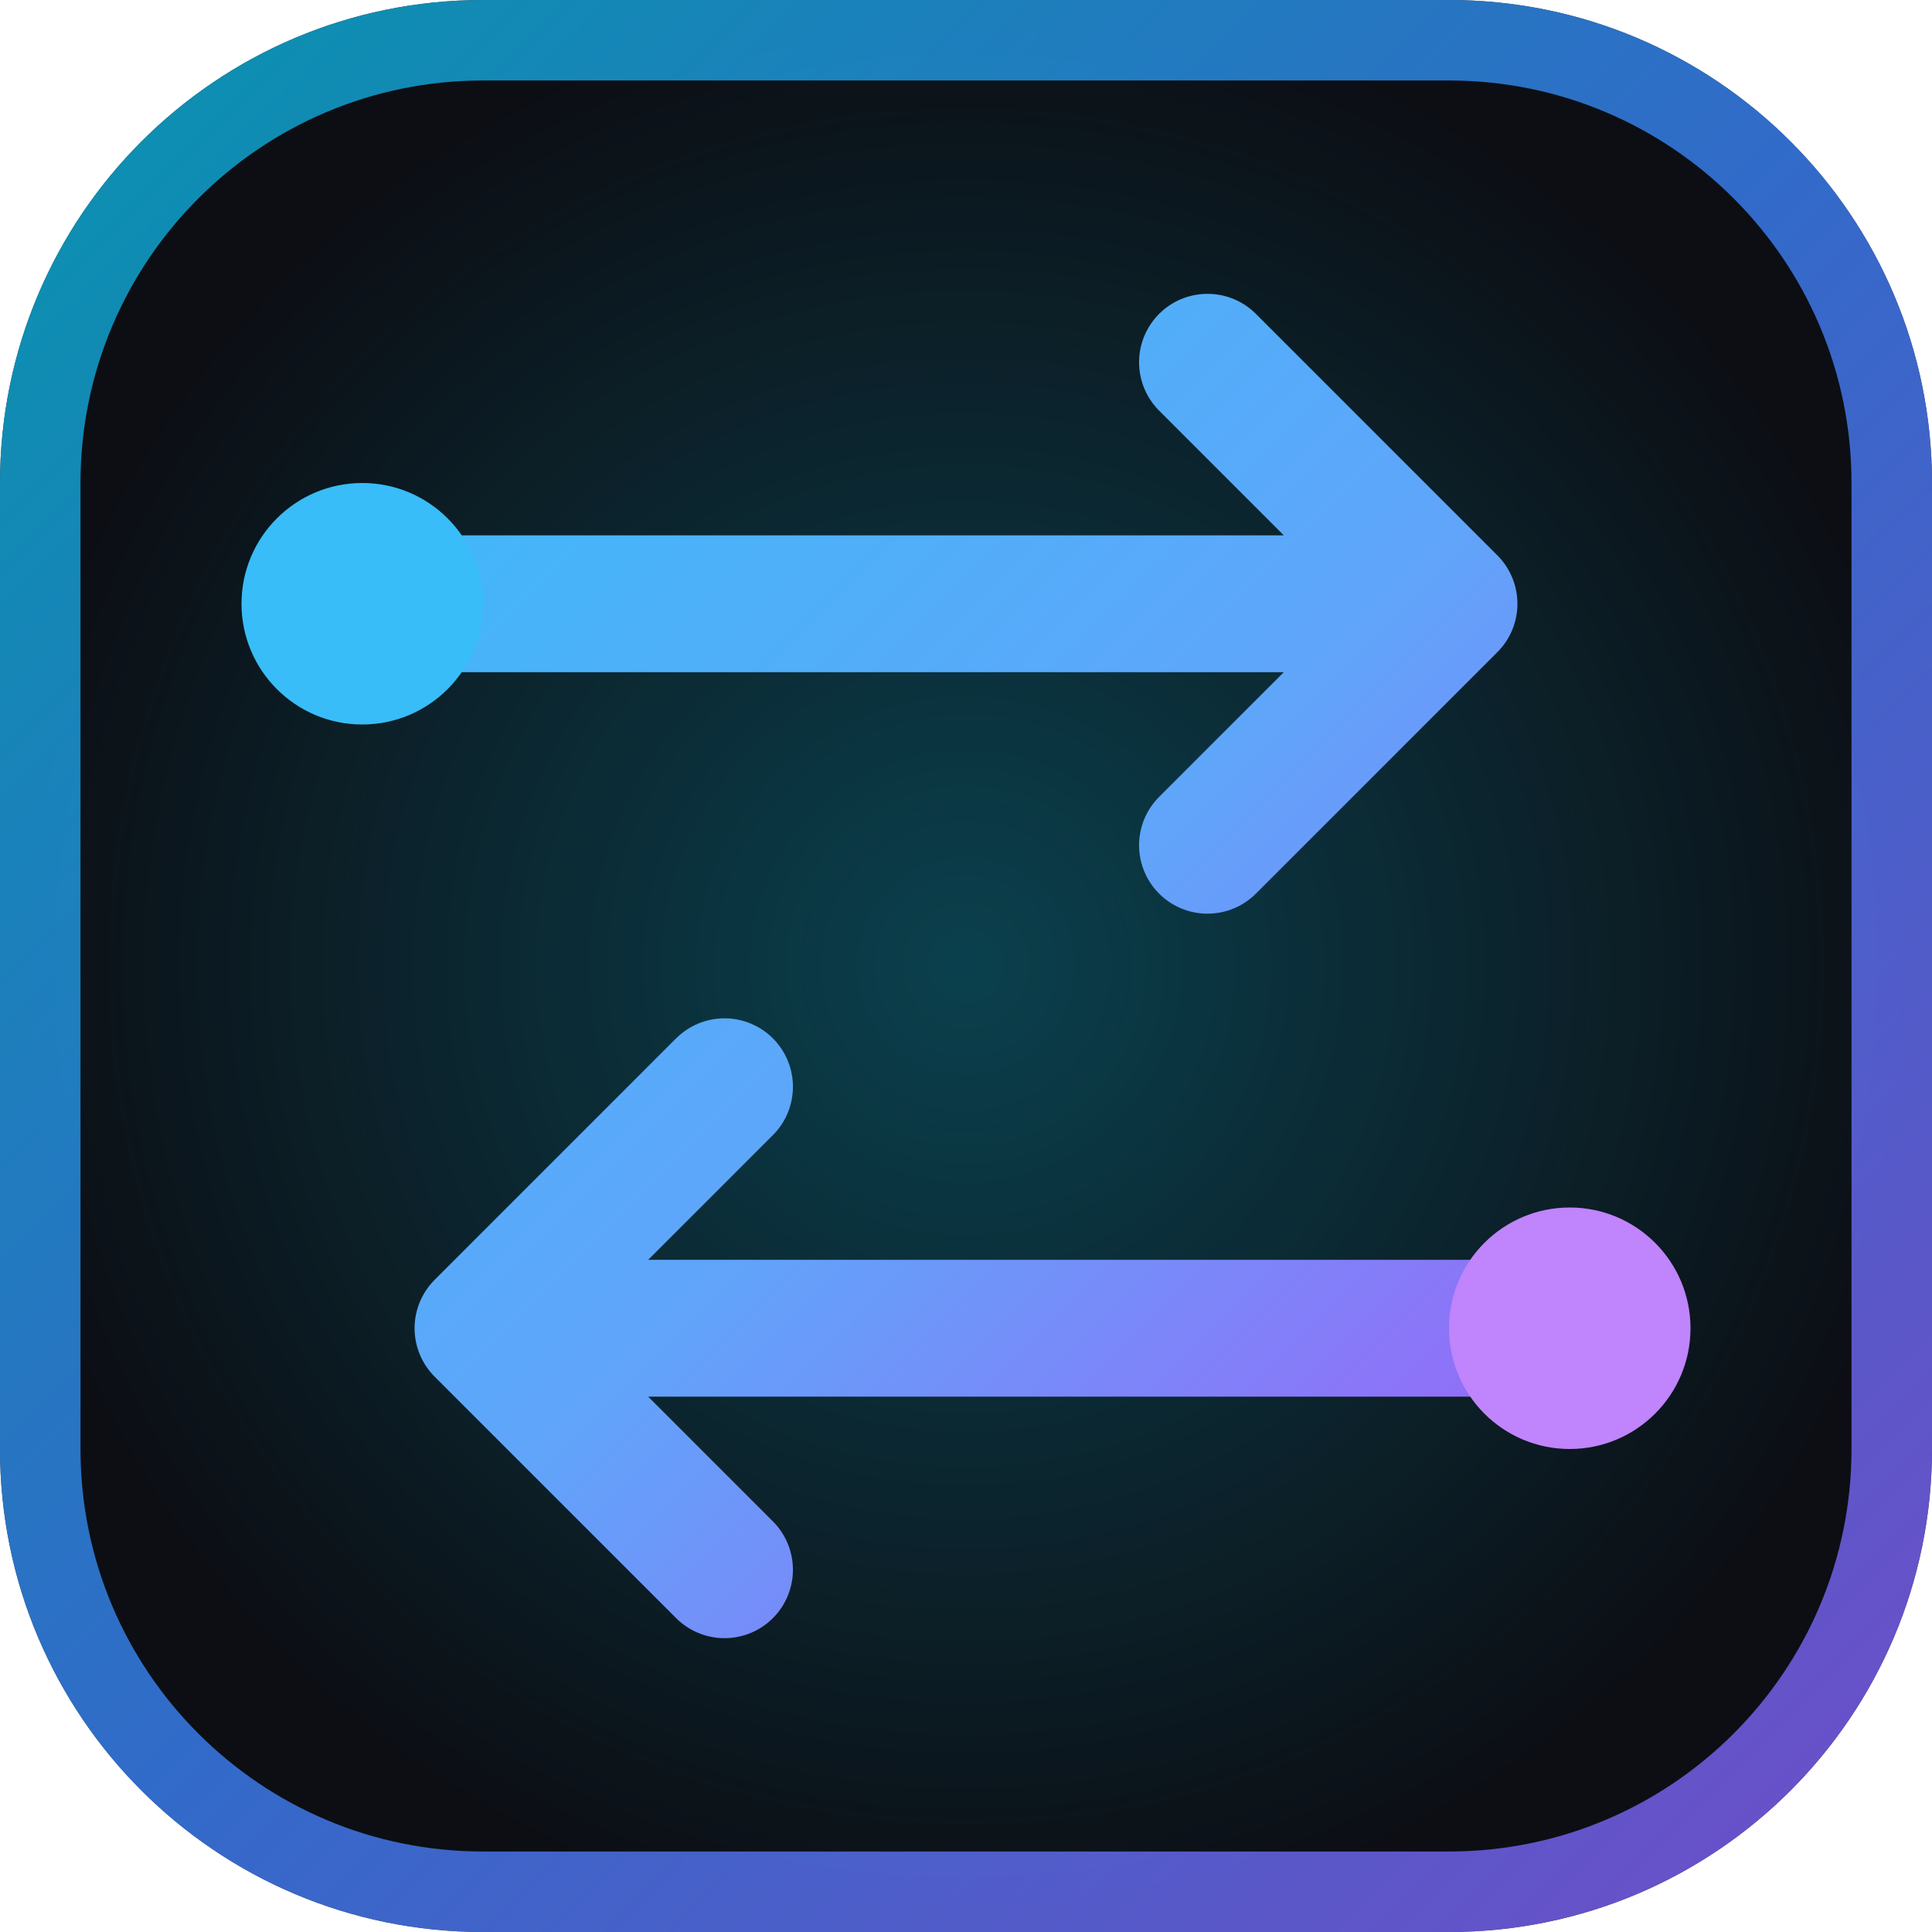
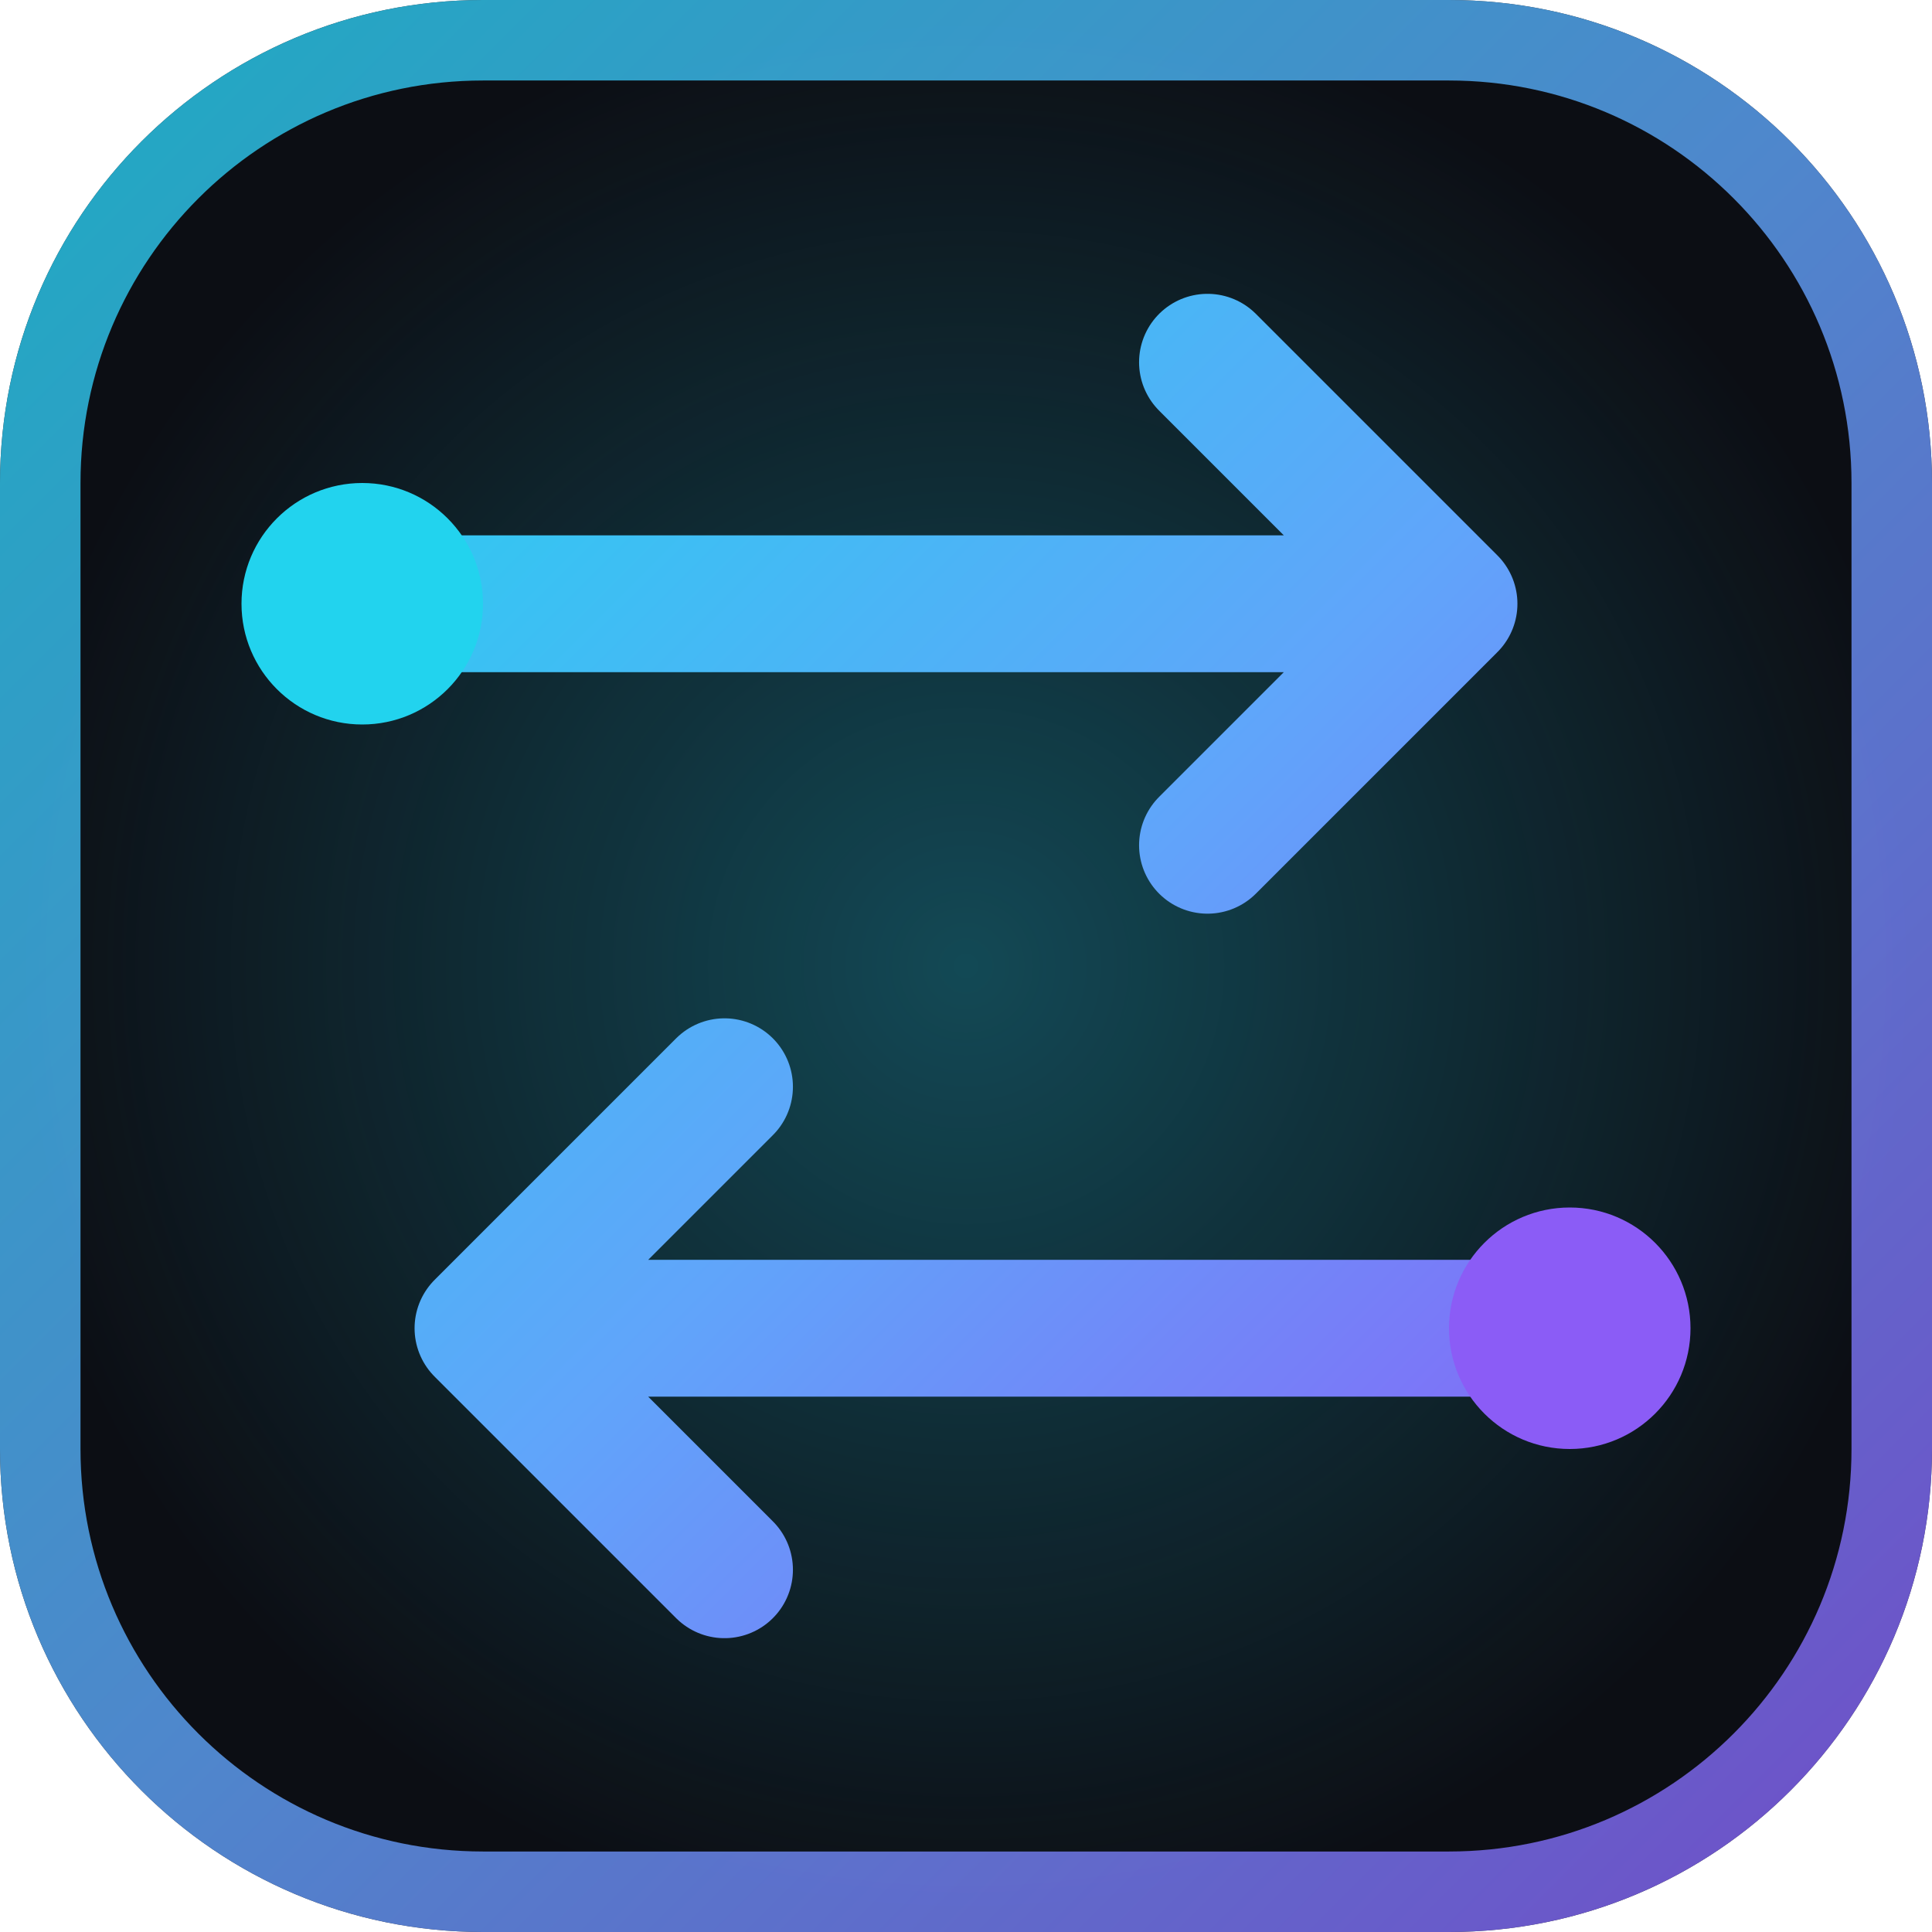
<svg xmlns="http://www.w3.org/2000/svg" viewBox="0 0 48 48" width="48" height="48" fill="none">
  <defs>
    <linearGradient id="srBorder" x1="0" y1="0" x2="48" y2="48" gradientUnits="userSpaceOnUse">
-       <stop offset="0%" stop-color="#06b6d4" />
-       <stop offset="50%" stop-color="#3b82f6" />
+       <stop offset="0%" stop-color="#22D3EE" />
+       <stop offset="50%" stop-color="#60A5FA" />
      <stop offset="100%" stop-color="#8b5cf6" />
    </linearGradient>
    <linearGradient id="srRoute" x1="7" y1="7" x2="41" y2="41" gradientUnits="userSpaceOnUse">
-       <stop offset="0%" stop-color="#38bdf8" />
-       <stop offset="52%" stop-color="#60a5fa" />
-       <stop offset="100%" stop-color="#a855f7" />
+       <stop offset="0%" stop-color="#22D3EE" />
+       <stop offset="52%" stop-color="#60A5FA" />
+       <stop offset="100%" stop-color="#8B5CF6" />
    </linearGradient>
    <radialGradient id="srGlow" cx="50%" cy="50%" r="50%">
-       <stop offset="0%" stop-color="#06b6d4" stop-opacity="0.3" />
-       <stop offset="100%" stop-color="#06b6d4" stop-opacity="0" />
+       <stop offset="0%" stop-color="#22D3EE" stop-opacity="0.3" />
+       <stop offset="100%" stop-color="#22D3EE" stop-opacity="0" />
    </radialGradient>
  </defs>
  <rect width="48" height="48" rx="12" fill="#0c0e14" />
  <rect width="48" height="48" rx="12" fill="url(#srGlow)" />
  <rect x="1" y="1" width="46" height="46" rx="11" stroke="url(#srBorder)" stroke-width="2" stroke-opacity="0.8" />
  <path d="M9 15h27m0 0-6-6m6 6-6 6" stroke="url(#srRoute)" stroke-width="3.4" stroke-linecap="round" stroke-linejoin="round" />
  <path d="M39 33H12m0 0 6-6m-6 6 6 6" stroke="url(#srRoute)" stroke-width="3.4" stroke-linecap="round" stroke-linejoin="round" />
-   <circle cx="9" cy="15" r="3" fill="#38bdf8" />
-   <circle cx="39" cy="33" r="3" fill="#c084fc" />
+   <circle cx="9" cy="15" r="3" fill="#22D3EE" />
+   <circle cx="39" cy="33" r="3" fill="#8B5CF6" />
</svg>
